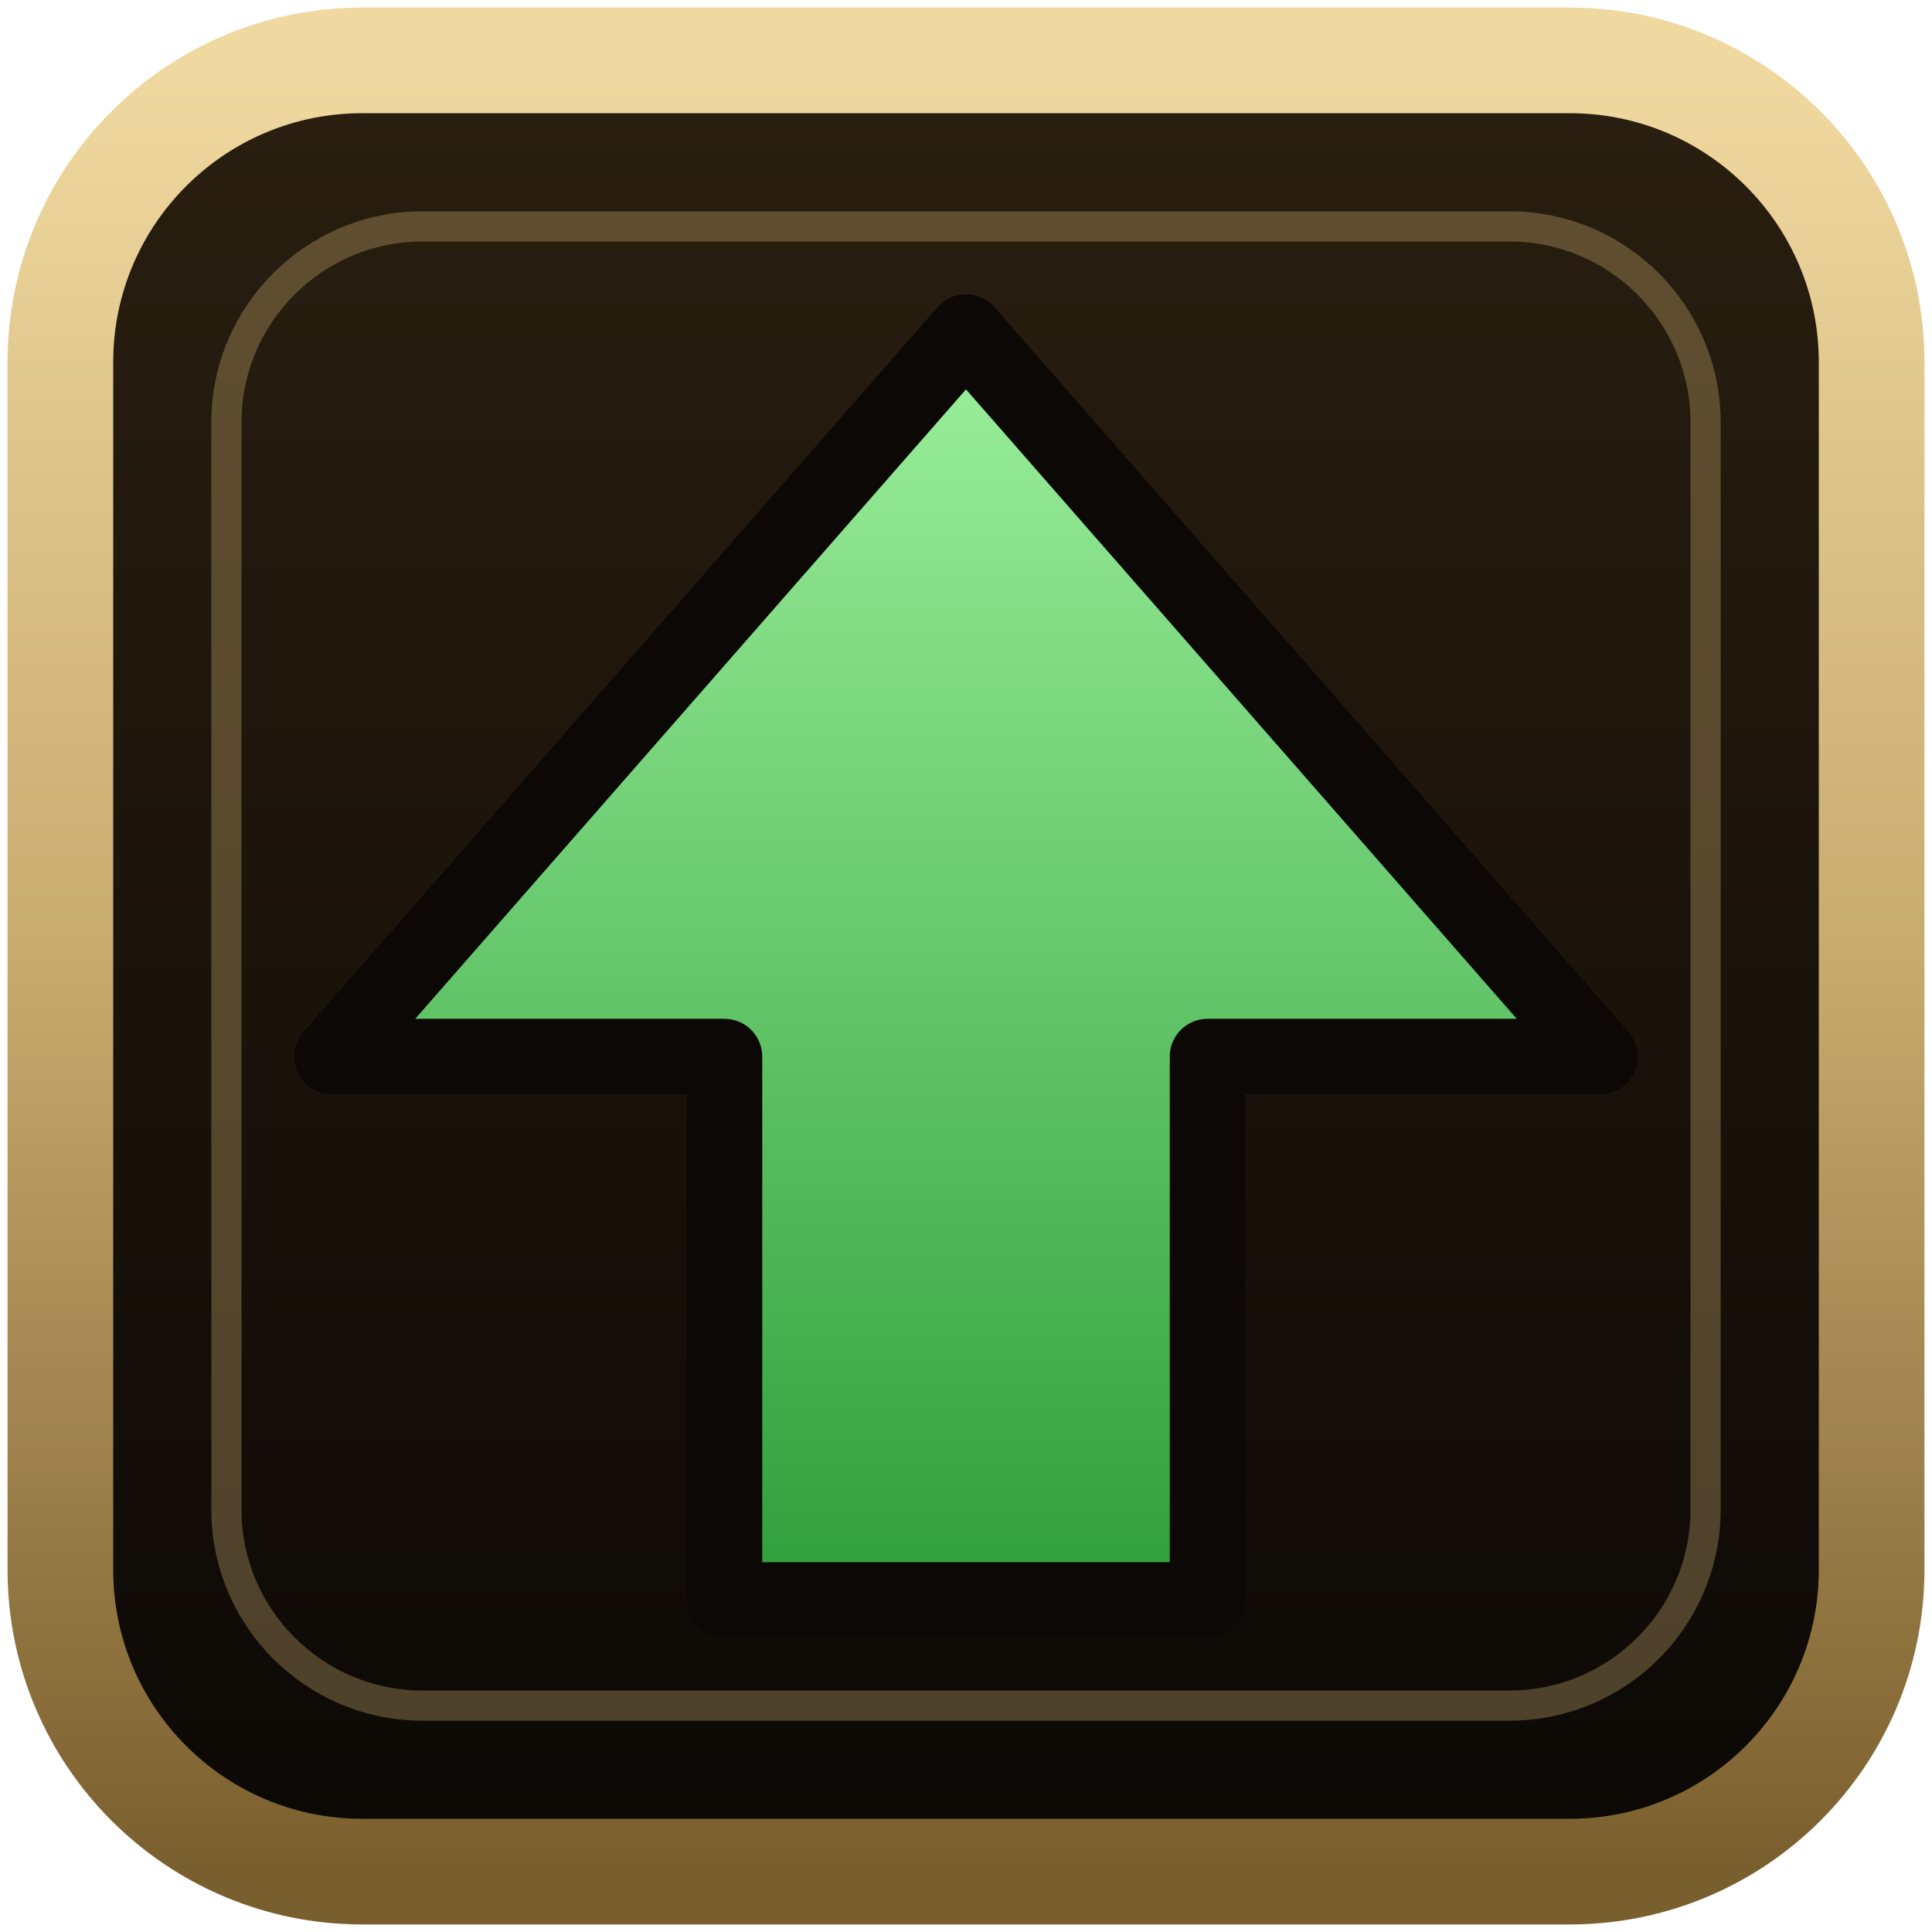
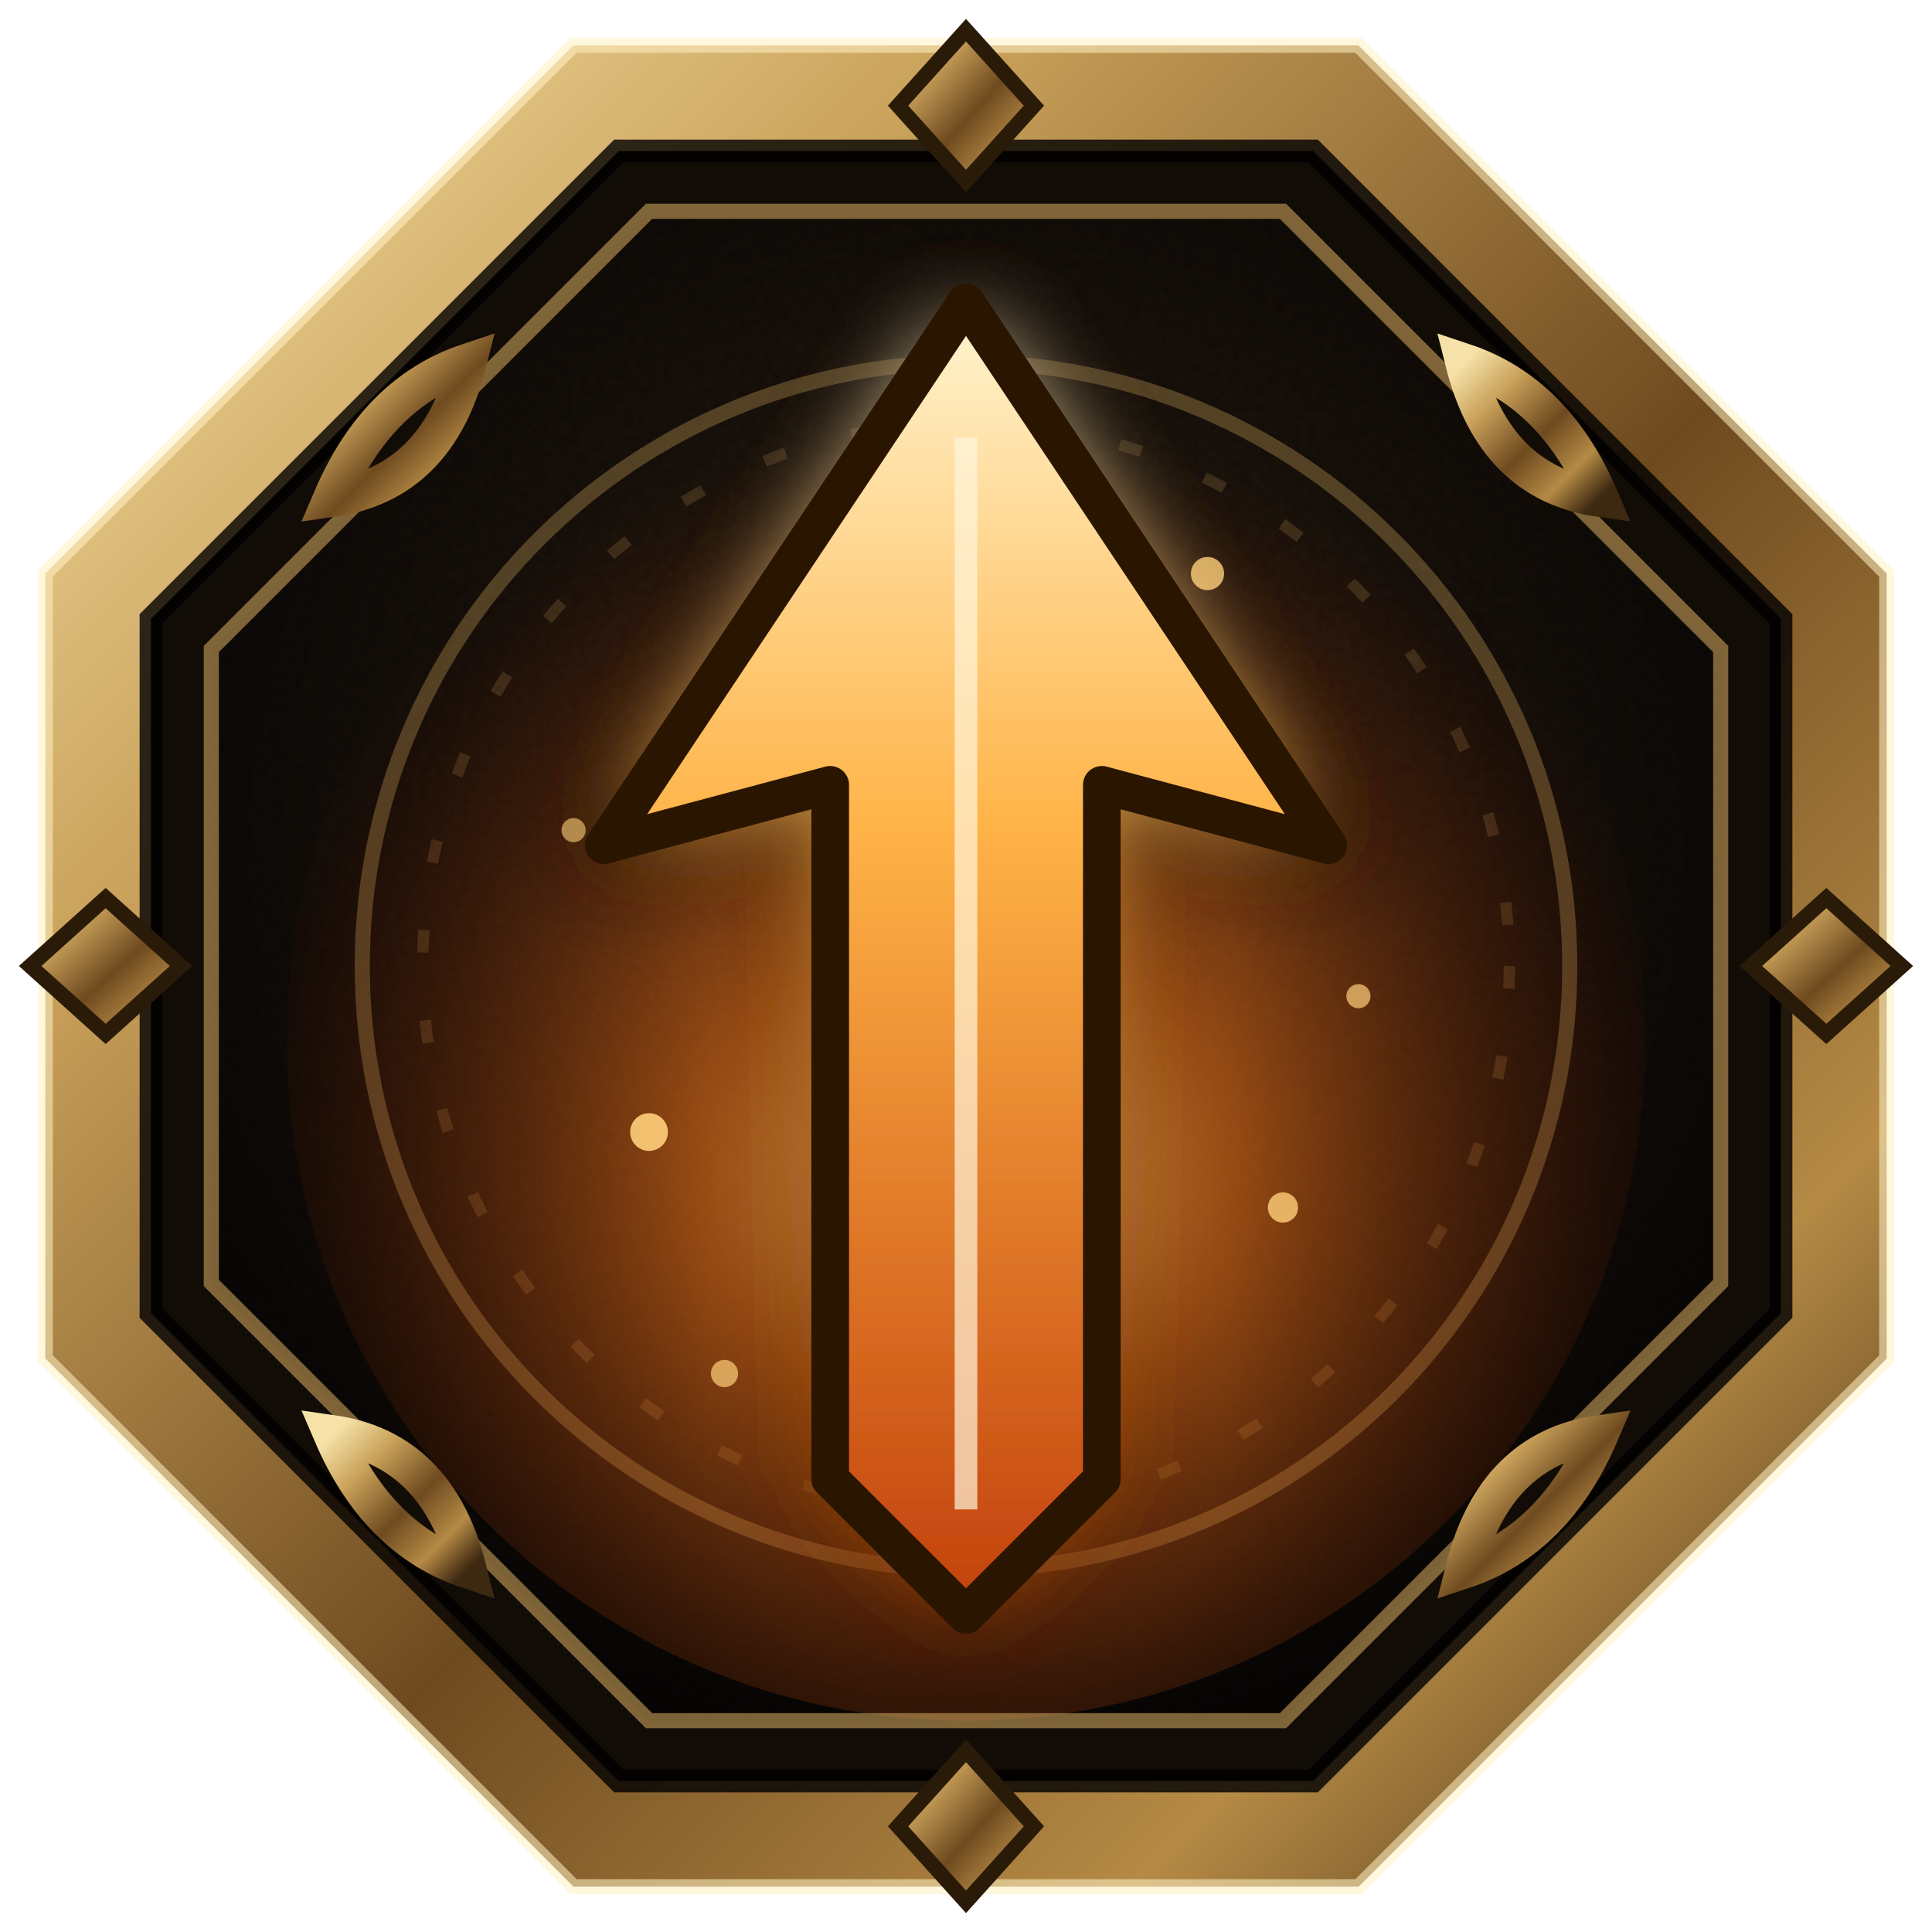
<svg xmlns="http://www.w3.org/2000/svg" viewBox="0 0 256 256">
  <defs>
-     <linearGradient id="bg" x1="0" y1="0" x2="0" y2="1">
-       <stop offset="0" stop-color="#2a1f10" />
-       <stop offset="1" stop-color="#0b0805" />
+     <radialGradient id="stone" cx="50%" cy="42%" r="62%">
+       <stop offset="0" stop-color="#3a2a1a" />
+       <stop offset="0.55" stop-color="#1a120b" />
+       <stop offset="1" stop-color="#070504" />
+     </radialGradient>
+     <linearGradient id="bronze" x1="0" y1="0" x2="1" y2="1">
+       <stop offset="0" stop-color="#f6e2a8" />
+       <stop offset="0.25" stop-color="#c9a15a" />
+       <stop offset="0.55" stop-color="#6e4a1f" />
+       <stop offset="0.8" stop-color="#b58a45" />
+       <stop offset="1" stop-color="#3d2810" />
    </linearGradient>
-     <linearGradient id="gold" x1="0" y1="0" x2="0" y2="1">
-       <stop offset="0" stop-color="#f0d9a0" />
-       <stop offset="0.5" stop-color="#c8aa6e" />
-       <stop offset="1" stop-color="#7a5f2e" />
+     <radialGradient id="ember" cx="50%" cy="60%" r="55%">
+       <stop offset="0" stop-color="#ffd27a" stop-opacity="0.95" />
+       <stop offset="0.35" stop-color="#ff7a1a" stop-opacity="0.55" />
+       <stop offset="1" stop-color="#7a1a00" stop-opacity="0" />
+     </radialGradient>
+     <linearGradient id="blade" x1="0" y1="0" x2="0" y2="1">
+       <stop offset="0" stop-color="#fff4cf" />
+       <stop offset="0.4" stop-color="#ffb347" />
+       <stop offset="1" stop-color="#c2410c" />
    </linearGradient>
-     <linearGradient id="up" x1="0" y1="0" x2="0" y2="1">
-       <stop offset="0" stop-color="#9cf09c" />
-       <stop offset="1" stop-color="#2f9e3a" />
-     </linearGradient>
+     <filter id="grain" x="0" y="0" width="100%" height="100%">
+       <feTurbulence type="fractalNoise" baseFrequency="0.9" numOctaves="2" seed="4" />
+       <feColorMatrix values="0 0 0 0 0  0 0 0 0 0  0 0 0 0 0  0 0 0 0.35 0" />
+       <feComposite in2="SourceGraphic" operator="in" />
+     </filter>
+     <filter id="glow" x="-50%" y="-50%" width="200%" height="200%">
+       <feGaussianBlur stdDeviation="6" result="b" />
+       <feMerge>
+         <feMergeNode in="b" />
+         <feMergeNode in="SourceGraphic" />
+       </feMerge>
+     </filter>
  </defs>
-   <rect x="8" y="8" width="240" height="240" rx="40" fill="url(#bg)" stroke="url(#gold)" stroke-width="14" />
-   <rect x="30" y="30" width="196" height="196" rx="26" fill="none" stroke="#c8aa6e" stroke-opacity="0.35" stroke-width="4" />
-   <path d="M128 44 L212 140 H160 V212 H96 V140 H44 Z" fill="url(#up)" stroke="#0b0805" stroke-width="10" stroke-linejoin="round" />
+   <path d="M76 6 H180 L250 76 V180 L180 250 H76 L6 180 V76 Z" fill="url(#bronze)" />
+   <path d="M82 20 H174 L236 82 V174 L174 236 H82 L20 174 V82 Z" fill="#120c07" />
+   <path d="M86 28 H170 L228 86 V170 L170 228 H86 L28 170 V86 Z" fill="url(#stone)" />
+   <path d="M86 28 H170 L228 86 V170 L170 228 H86 L28 170 V86 Z" fill="#000" filter="url(#grain)" />
+   <circle cx="128" cy="128" r="80" fill="none" stroke="#c9a15a" stroke-opacity="0.35" stroke-width="2" />
+   <circle cx="128" cy="128" r="72" fill="none" stroke="#c9a15a" stroke-opacity="0.2" stroke-width="1.5" stroke-dasharray="3 9" />
+   <circle cx="128" cy="138" r="90" fill="url(#ember)" />
+   <g filter="url(#glow)">
+     <path d="M128 40 L176 112 L146 104 L146 196 L128 214 L110 196 L110 104 L80 112 Z" fill="url(#blade)" stroke="#2a1404" stroke-width="5" stroke-linejoin="round" />
+     <path d="M128 58 L128 200" stroke="#fff6dc" stroke-opacity="0.7" stroke-width="3" />
+   </g>
+   <path d="M76 6 H180 L250 76 V180 L180 250 H76 L6 180 V76 Z" fill="none" stroke="#fff1c4" stroke-opacity="0.55" stroke-width="2" />
+   <path d="M82 20 H174 L236 82 V174 L174 236 H82 L20 174 V82 Z" fill="none" stroke="#000" stroke-opacity="0.8" stroke-width="3" />
+   <path d="M86 28 H170 L228 86 V170 L170 228 H86 L28 170 V86 Z" fill="none" stroke="#c9a15a" stroke-opacity="0.6" stroke-width="2" />
+   <g fill="none" stroke="url(#bronze)" stroke-width="5" stroke-linecap="round">
+     <path d="M44 66 q14 -2 18 -18 q-12 4 -18 18 z" />
+     <path d="M212 66 q-14 -2 -18 -18 q12 4 18 18 z" />
+     <path d="M44 190 q14 2 18 18 q-12 -4 -18 -18 z" />
+     <path d="M212 190 q-14 2 -18 18 q12 -4 18 -18 z" />
+   </g>
+   <g fill="#ffcf7a">
+     <circle cx="86" cy="150" r="2.5" opacity="0.9" />
+     <circle cx="170" cy="160" r="2" opacity="0.8" />
+     <circle cx="96" cy="182" r="1.8" opacity="0.7" />
+     <circle cx="160" cy="76" r="2.2" opacity="0.8" />
+     <circle cx="180" cy="132" r="1.6" opacity="0.7" />
+     <circle cx="76" cy="110" r="1.6" opacity="0.6" />
+   </g>
+   <g fill="url(#bronze)" stroke="#2a1a08" stroke-width="2">
+     <path d="M128 4 l9 10 l-9 10 l-9 -10 z" />
+     <path d="M128 232 l9 10 l-9 10 l-9 -10 z" />
+     <path d="M4 128 l10 -9 l10 9 l-10 9 z" />
+     <path d="M232 128 l10 -9 l10 9 l-10 9 z" />
+   </g>
</svg>
